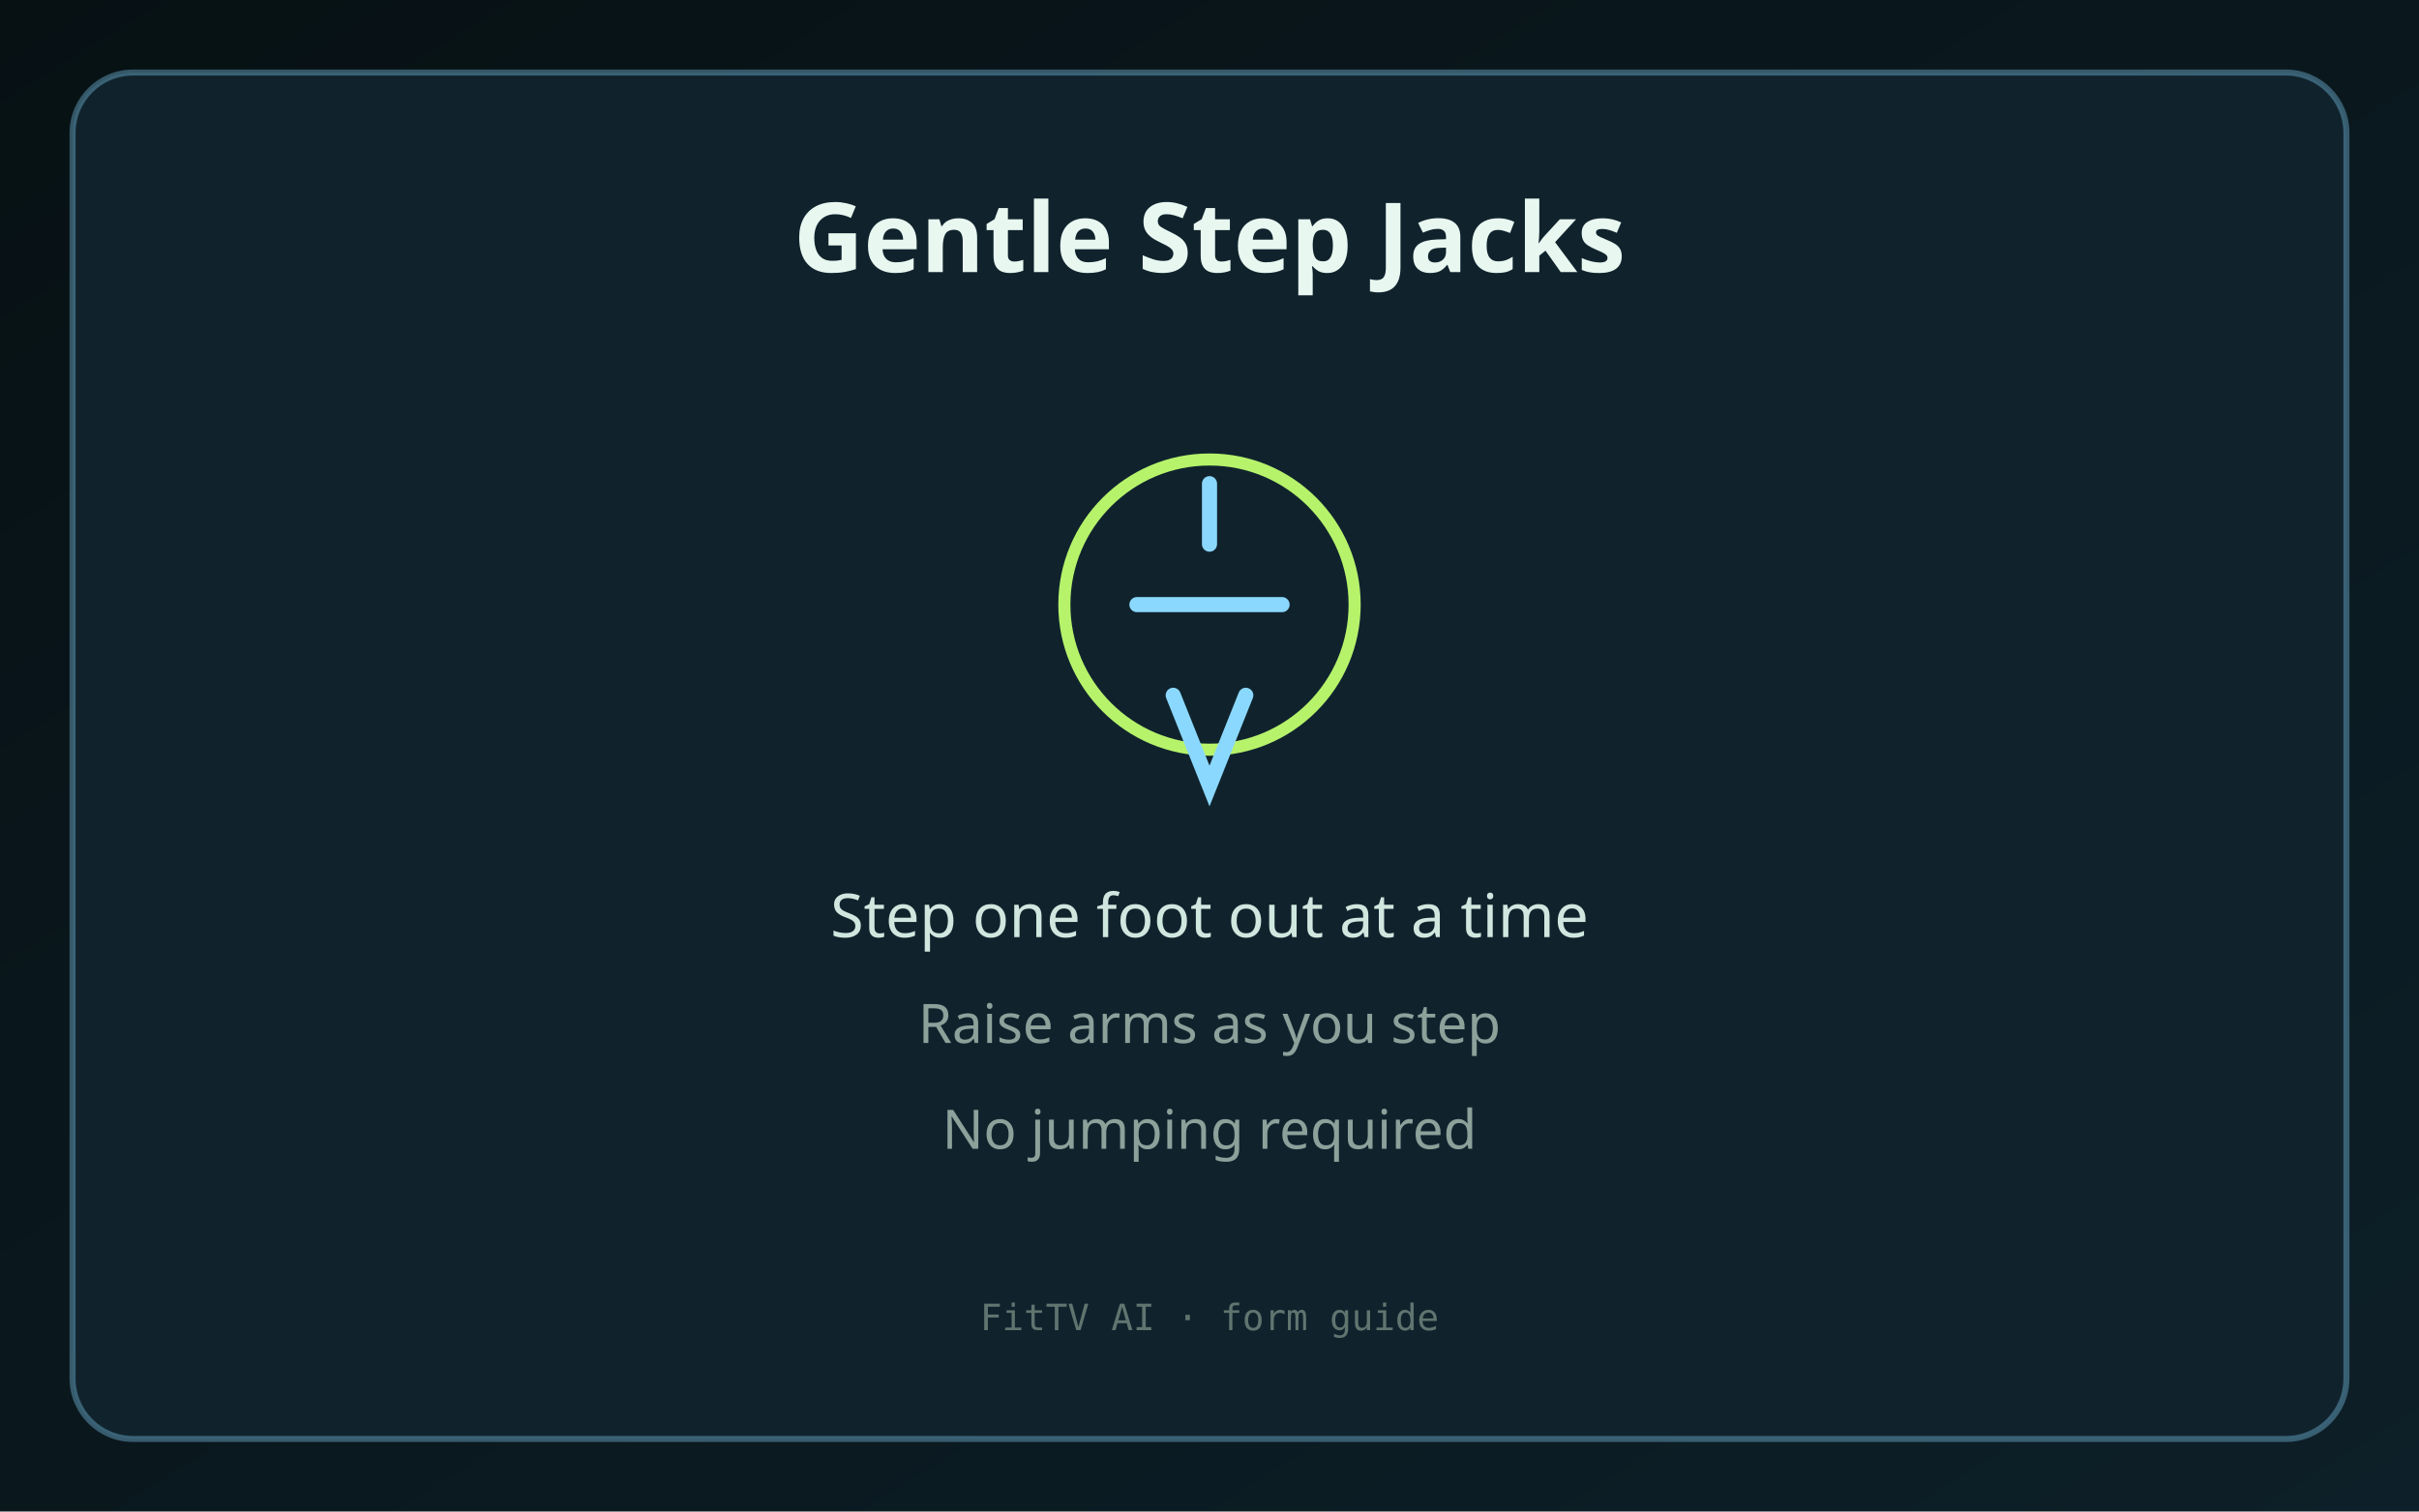
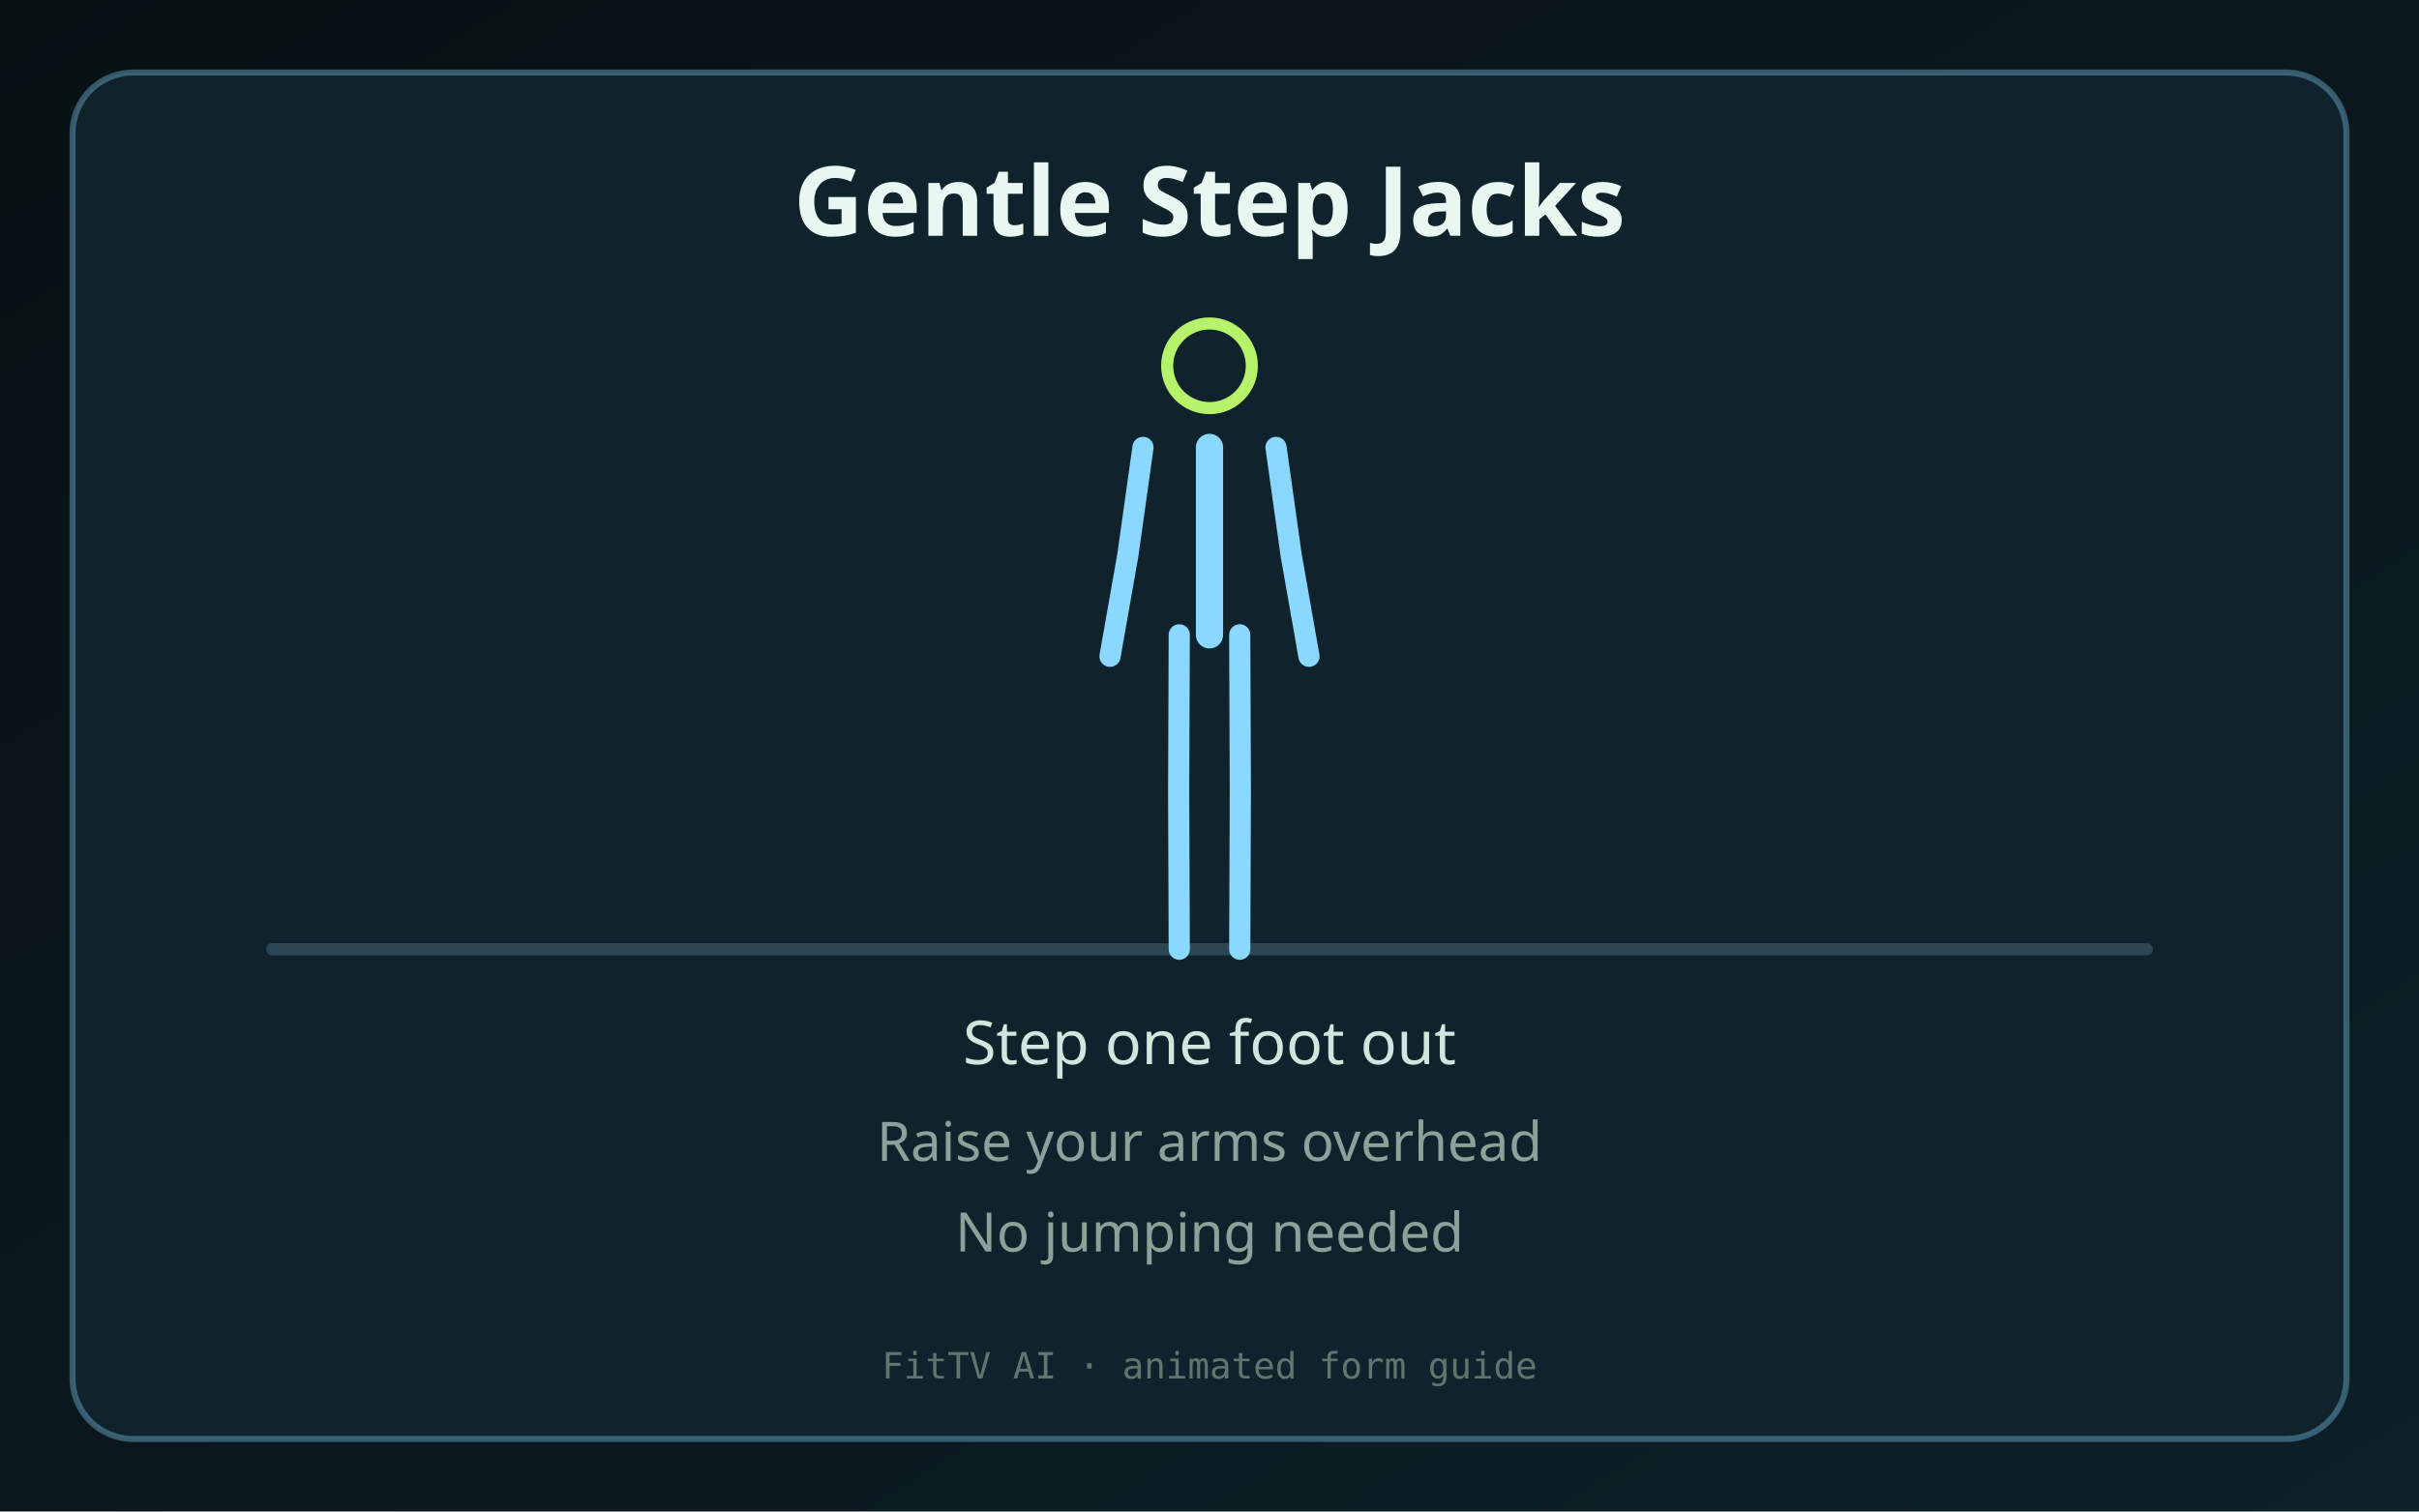
- <svg xmlns="http://www.w3.org/2000/svg" width="800" height="500" viewBox="0 0 800 500">
+ <svg xmlns="http://www.w3.org/2000/svg" width="800" height="500" viewBox="0 0 800 500" role="img" aria-label="Gentle Step Jacks animated demonstration">
  <defs>
    <linearGradient id="bg" x1="0" y1="0" x2="1" y2="1">
      <stop offset="0%" stop-color="#071114" />
      <stop offset="100%" stop-color="#0d1f28" />
    </linearGradient>
  </defs>
  <rect width="800" height="500" fill="url(#bg)" />
  <rect x="24" y="24" width="752" height="452" rx="20" fill="#10232d" stroke="#8bd8ff" stroke-opacity="0.35" stroke-width="2" />
-   <text x="400" y="90" text-anchor="middle" fill="#e8f7f0" font-family="Segoe UI, system-ui, sans-serif" font-size="32" font-weight="700">Gentle Step Jacks</text>
-   <circle cx="400" cy="200" r="48" fill="none" stroke="#b6f36b" stroke-width="4" />
-   <path d="M400 160 v20 M376 200 h48 M388 230 l12 30 12-30" fill="none" stroke="#8bd8ff" stroke-width="5" stroke-linecap="round" />
-   <text x="400" y="310" text-anchor="middle" fill="#cfe7de" font-family="Segoe UI, system-ui, sans-serif" font-size="20">Step one foot out at a time</text>
-   <text x="400" y="345" text-anchor="middle" fill="#8ba19a" font-family="Segoe UI, system-ui, sans-serif" font-size="18">Raise arms as you step</text>
-   <text x="400" y="380" text-anchor="middle" fill="#8ba19a" font-family="Segoe UI, system-ui, sans-serif" font-size="18">No jumping required</text>
-   <text x="400" y="440" text-anchor="middle" fill="#60756f" font-family="ui-monospace, monospace" font-size="12">FitTV AI · form guide</text>
+   <text x="400" y="78" text-anchor="middle" fill="#e8f7f0" font-family="Segoe UI, system-ui, sans-serif" font-size="32" font-weight="700">Gentle Step Jacks</text>
+   <line x1="90" y1="314" x2="710" y2="314" stroke="#2c4654" stroke-width="4" stroke-linecap="round" />
+   <path d="M390.0 210.0 L389.8 262.0 L390.0 314.0" fill="none" stroke="#8bd8ff" stroke-width="7" stroke-linecap="round" stroke-linejoin="round">
+     <animate attributeName="d" values="M390.0 210.0 L389.8 262.0 L390.0 314.0;M402.0 210.0 L397.8 261.8 L394.0 313.7;M390.0 210.0 L389.8 262.0 L390.0 314.0;M378.0 210.0 L363.4 259.9 L349.2 309.9;M390.0 210.0 L389.8 262.0 L390.0 314.0" dur="4.0s" repeatCount="indefinite" calcMode="spline" keyTimes="0.000;0.250;0.500;0.750;1.000" keySplines="0.45 0 0.55 1;0.45 0 0.55 1;0.45 0 0.55 1;0.45 0 0.55 1" />
+   </path>
+   <path d="M378.0 148.0 L373.0 183.6 L367.1 217.1" fill="none" stroke="#8bd8ff" stroke-width="7" stroke-linecap="round" stroke-linejoin="round">
+     <animate attributeName="d" values="M378.0 148.0 L373.0 183.6 L367.1 217.1;M390.0 148.0 L367.8 119.6 L351.9 89.6;M378.0 148.0 L373.0 183.6 L367.1 217.1;M366.0 148.0 L343.8 119.6 L327.9 89.6;M378.0 148.0 L373.0 183.6 L367.1 217.1" dur="4.0s" repeatCount="indefinite" calcMode="spline" keyTimes="0.000;0.250;0.500;0.750;1.000" keySplines="0.45 0 0.55 1;0.45 0 0.55 1;0.45 0 0.55 1;0.45 0 0.55 1" />
+   </path>
+   <path d="M400.0 148.0 L400.0 210.0" fill="none" stroke="#8bd8ff" stroke-width="9" stroke-linecap="round" stroke-linejoin="round">
+     <animate attributeName="d" values="M400.0 148.0 L400.0 210.0;M412.0 148.0 L412.0 210.0;M400.0 148.0 L400.0 210.0;M388.0 148.0 L388.0 210.0;M400.0 148.0 L400.0 210.0" dur="4.0s" repeatCount="indefinite" calcMode="spline" keyTimes="0.000;0.250;0.500;0.750;1.000" keySplines="0.45 0 0.55 1;0.45 0 0.55 1;0.45 0 0.55 1;0.45 0 0.55 1" />
+   </path>
+   <path d="M410.0 210.0 L410.2 262.0 L410.0 314.0" fill="none" stroke="#8bd8ff" stroke-width="7" stroke-linecap="round" stroke-linejoin="round">
+     <animate attributeName="d" values="M410.0 210.0 L410.2 262.0 L410.0 314.0;M422.0 210.0 L436.6 259.9 L450.8 309.9;M410.0 210.0 L410.2 262.0 L410.0 314.0;M398.0 210.0 L403.2 261.7 L408.0 313.5;M410.0 210.0 L410.2 262.0 L410.0 314.0" dur="4.0s" repeatCount="indefinite" calcMode="spline" keyTimes="0.000;0.250;0.500;0.750;1.000" keySplines="0.45 0 0.55 1;0.45 0 0.55 1;0.45 0 0.55 1;0.45 0 0.55 1" />
+   </path>
+   <path d="M422.0 148.0 L427.0 183.6 L432.9 217.1" fill="none" stroke="#8bd8ff" stroke-width="7" stroke-linecap="round" stroke-linejoin="round">
+     <animate attributeName="d" values="M422.0 148.0 L427.0 183.6 L432.9 217.1;M434.0 148.0 L456.2 119.6 L472.1 89.6;M422.0 148.0 L427.0 183.6 L432.9 217.1;M410.0 148.0 L432.2 119.6 L448.1 89.6;M422.0 148.0 L427.0 183.6 L432.9 217.1" dur="4.0s" repeatCount="indefinite" calcMode="spline" keyTimes="0.000;0.250;0.500;0.750;1.000" keySplines="0.45 0 0.55 1;0.45 0 0.55 1;0.45 0 0.55 1;0.45 0 0.55 1" />
+   </path>
+   <circle cx="400.0" cy="121.0" r="14" fill="#10232d" stroke="#b6f36b" stroke-width="4">
+     <animate attributeName="cx" values="400.0;412.0;400.0;388.0;400.0" dur="4.0s" repeatCount="indefinite" calcMode="spline" keyTimes="0.000;0.250;0.500;0.750;1.000" keySplines="0.45 0 0.55 1;0.45 0 0.55 1;0.45 0 0.55 1;0.45 0 0.55 1" />
+     <animate attributeName="cy" values="121.0;121.0;121.0;121.0;121.0" dur="4.0s" repeatCount="indefinite" calcMode="spline" keyTimes="0.000;0.250;0.500;0.750;1.000" keySplines="0.45 0 0.55 1;0.45 0 0.55 1;0.45 0 0.55 1;0.45 0 0.55 1" />
+   </circle>
+   <text x="400" y="352" text-anchor="middle" fill="#cfe7de" font-family="Segoe UI, system-ui, sans-serif" font-size="20">Step one foot out</text>
+   <text x="400" y="384" text-anchor="middle" fill="#8ba19a" font-family="Segoe UI, system-ui, sans-serif" font-size="18">Raise your arms overhead</text>
+   <text x="400" y="414" text-anchor="middle" fill="#8ba19a" font-family="Segoe UI, system-ui, sans-serif" font-size="18">No jumping needed</text>
+   <text x="400" y="456" text-anchor="middle" fill="#60756f" font-family="ui-monospace, monospace" font-size="12">FitTV AI · animated form guide</text>
</svg>
